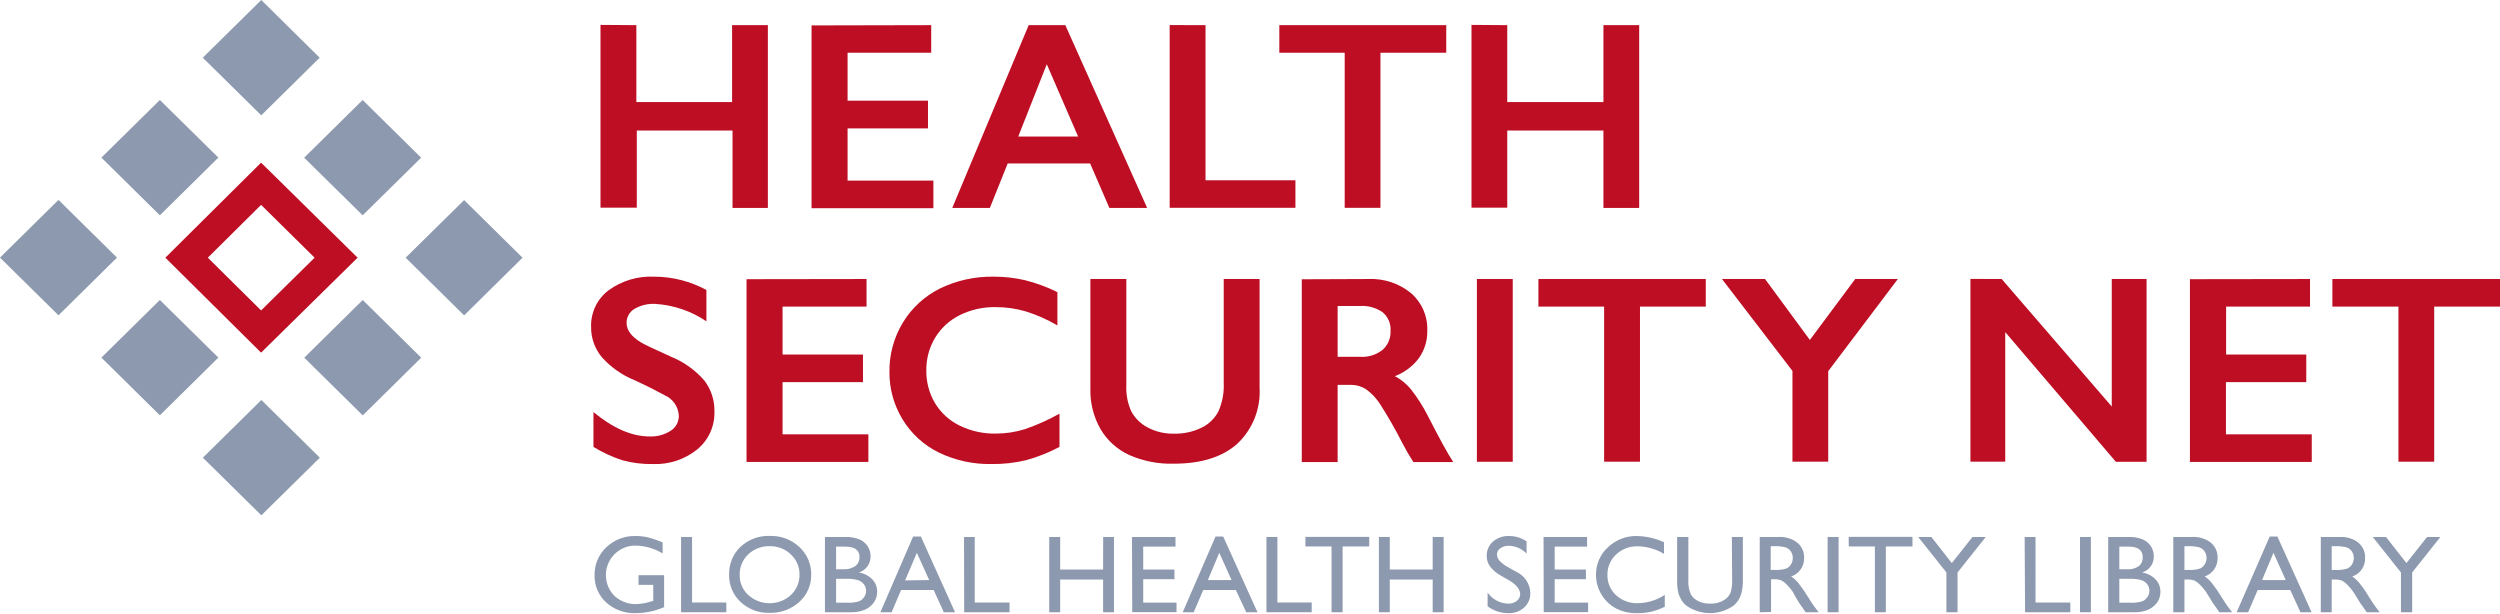
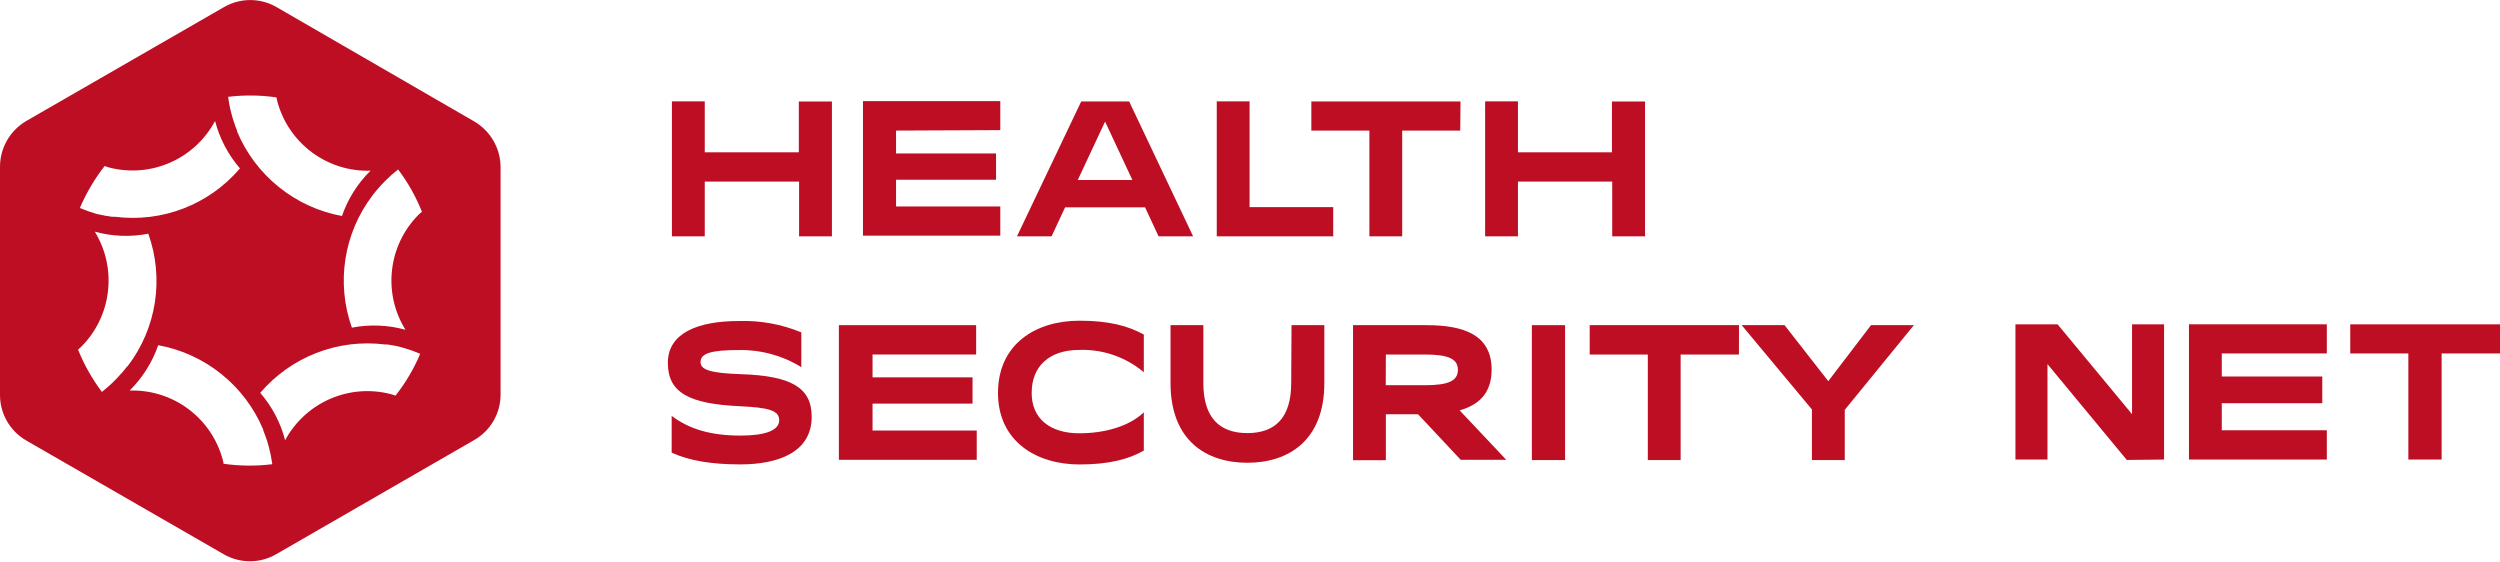
- <svg xmlns="http://www.w3.org/2000/svg" viewBox="0 0 287.26 70.45">
+ <svg xmlns="http://www.w3.org/2000/svg" viewBox="0 0 380.81 85.5">
  <defs>
-     <style>.cls-1{fill:#8d99ae;}.cls-2{fill:#be0e23;}</style>
+     <style>.cls-1{fill:#be0e23;}</style>
  </defs>
  <g id="Layer_2" data-name="Layer 2">
    <g id="Layer_1-2" data-name="Layer 1">
-       <path class="cls-1" d="M73.37,66.09h2.94v3.67a8.11,8.11,0,0,1-3.21.69,4.83,4.83,0,0,1-3.48-1.25,4.12,4.12,0,0,1-1.3-3.09,4.27,4.27,0,0,1,1.35-3.23,4.69,4.69,0,0,1,3.38-1.29,5.92,5.92,0,0,1,1.41.16,11.32,11.32,0,0,1,1.68.58v1.26a6.25,6.25,0,0,0-3.12-.9,3.36,3.36,0,0,0-2.42,1,3.4,3.4,0,0,0,0,4.78,3.56,3.56,0,0,0,2.54.94,6.22,6.22,0,0,0,1.8-.34l.12,0V67.2H73.37Z" />
-       <path class="cls-1" d="M78.26,61.7h1.26v7.53h3.94v1.12h-5.2Z" />
-       <path class="cls-1" d="M88.47,61.58a4.73,4.73,0,0,1,3.38,1.27A4.2,4.2,0,0,1,93.21,66a4.13,4.13,0,0,1-1.37,3.17,4.92,4.92,0,0,1-3.44,1.25,4.63,4.63,0,0,1-3.3-1.25,4.12,4.12,0,0,1-1.32-3.14,4.26,4.26,0,0,1,1.32-3.21A4.67,4.67,0,0,1,88.47,61.58Zm0,1.18a3.47,3.47,0,0,0-2.48.92,3.17,3.17,0,0,0-1,2.38,3.06,3.06,0,0,0,1,2.32,3.65,3.65,0,0,0,4.88,0,3.18,3.18,0,0,0,1-2.36,3.1,3.1,0,0,0-1-2.32A3.37,3.37,0,0,0,88.52,62.76Z" />
-       <path class="cls-1" d="M97.79,70.35h-3V61.7h2.3a4.08,4.08,0,0,1,1.69.29,2.14,2.14,0,0,1,.93.79,2.18,2.18,0,0,1,.32,1.17,1.9,1.9,0,0,1-1.34,1.83,2.74,2.74,0,0,1,1.53.78,2,2,0,0,1,.57,1.43,2.11,2.11,0,0,1-.35,1.19,2.53,2.53,0,0,1-1,.85A3.92,3.92,0,0,1,97.79,70.35Zm-.64-7.54H96.07v2.6h.84A2.17,2.17,0,0,0,98.34,65a1.26,1.26,0,0,0,.42-1C98.76,63.22,98.22,62.81,97.15,62.81Zm.1,3.7H96.07v2.74h1.24a4,4,0,0,0,1.4-.16,1.34,1.34,0,0,0,.59-.49,1.25,1.25,0,0,0,.22-.72,1.2,1.2,0,0,0-.24-.72,1.39,1.39,0,0,0-.66-.49A4.2,4.2,0,0,0,97.25,66.51Z" />
-       <path class="cls-1" d="M104.92,61.65h.89l3.93,8.7h-1.29l-1.17-2.56h-3.74l-1.09,2.56h-1.29Zm1.85,5-1.42-3.13L104,66.69Z" />
-       <path class="cls-1" d="M110.77,61.7H112v7.53h4v1.12h-5.21Z" />
-       <path class="cls-1" d="M126.76,61.7H128v8.65h-1.25V66.59h-4.93v3.76h-1.26V61.7h1.26v3.74h4.93Z" />
-       <path class="cls-1" d="M130.07,61.7h5v1.11h-3.71v2.63h3.59v1.11h-3.59v2.69h3.83v1.1h-5.09Z" />
-       <path class="cls-1" d="M139.67,61.65h.88l3.94,8.7H143.2L142,67.79h-3.74l-1.1,2.56H135.9Zm1.84,5-1.41-3.13-1.31,3.13Z" />
-       <path class="cls-1" d="M145.52,61.7h1.26v7.53h3.94v1.12h-5.2Z" />
-       <path class="cls-1" d="M150,61.69h7.33v1.1h-3.06v7.56H153V62.79h-3Z" />
-       <path class="cls-1" d="M164.62,61.7h1.26v8.65h-1.26V66.59h-4.93v3.76h-1.25V61.7h1.25v3.74h4.93Z" />
-       <path class="cls-1" d="M173.48,66.73l-1-.57a4.2,4.2,0,0,1-1.27-1.07,2,2,0,0,1-.38-1.2,2.12,2.12,0,0,1,.72-1.66,2.66,2.66,0,0,1,1.86-.64,3.61,3.61,0,0,1,2,.61v1.41a2.92,2.92,0,0,0-2-.9,1.68,1.68,0,0,0-1,.28.82.82,0,0,0-.4.72,1.09,1.09,0,0,0,.29.72,3.74,3.74,0,0,0,.94.72l1,.56a2.76,2.76,0,0,1,1.6,2.4,2.17,2.17,0,0,1-.7,1.69,2.57,2.57,0,0,1-1.84.65,3.88,3.88,0,0,1-2.37-.79V68.09a3,3,0,0,0,2.36,1.27,1.52,1.52,0,0,0,1-.32,1,1,0,0,0,.39-.81C174.63,67.7,174.25,67.2,173.48,66.73Z" />
-       <path class="cls-1" d="M177.36,61.7h5v1.11h-3.72v2.63h3.59v1.11h-3.59v2.69h3.84v1.1h-5.1Z" />
-       <path class="cls-1" d="M191.29,68.35v1.36a6.56,6.56,0,0,1-3.19.74,4.93,4.93,0,0,1-2.49-.58,4.36,4.36,0,0,1-1.62-1.6,4.29,4.29,0,0,1-.6-2.21,4.21,4.21,0,0,1,1.37-3.18,4.71,4.71,0,0,1,3.37-1.29,8.09,8.09,0,0,1,3.07.71v1.34a6.11,6.11,0,0,0-3-.87,3.48,3.48,0,0,0-2.5.94,3.1,3.1,0,0,0-1,2.35,3.07,3.07,0,0,0,1,2.34,3.54,3.54,0,0,0,2.51.91A5.75,5.75,0,0,0,191.29,68.35Z" />
-       <path class="cls-1" d="M199,61.7h1.26v4.91a5.69,5.69,0,0,1-.15,1.51,3.31,3.31,0,0,1-.36.84,3.1,3.1,0,0,1-.53.61,4.71,4.71,0,0,1-5.48,0,2.56,2.56,0,0,1-.53-.61,3.48,3.48,0,0,1-.36-.82,6.3,6.3,0,0,1-.14-1.54V61.7H194v4.91a3.56,3.56,0,0,0,.29,1.7,1.92,1.92,0,0,0,.85.76,2.94,2.94,0,0,0,1.37.29,2.81,2.81,0,0,0,1.82-.57,1.78,1.78,0,0,0,.53-.73,4.41,4.41,0,0,0,.17-1.45Z" />
-       <path class="cls-1" d="M202.2,70.35V61.7h2.2a3.21,3.21,0,0,1,2.11.65,2.16,2.16,0,0,1,.79,1.76,2.17,2.17,0,0,1-1.49,2.13,3.78,3.78,0,0,1,.83.75,16.48,16.48,0,0,1,1.13,1.64c.3.49.55.86.73,1.1l.47.62h-1.5l-.38-.57-.08-.1-.24-.34-.39-.63L206,68a7.9,7.9,0,0,0-.71-.85,2.56,2.56,0,0,0-.59-.45,2,2,0,0,0-.87-.14h-.33v3.76Zm1.64-7.59h-.38v2.73h.48a3.81,3.81,0,0,0,1.31-.16,1.24,1.24,0,0,0,.55-.49,1.41,1.41,0,0,0,.2-.74,1.37,1.37,0,0,0-.22-.74,1.22,1.22,0,0,0-.62-.47A4.63,4.63,0,0,0,203.84,62.76Z" />
-       <path class="cls-1" d="M210,61.7h1.26v8.65H210Z" />
-       <path class="cls-1" d="M212.42,61.69h7.33v1.1h-3.06v7.56h-1.26V62.79h-3Z" />
-       <path class="cls-1" d="M226.65,61.7h1.52l-3.24,4.08v4.57h-1.28V65.78l-3.24-4.08h1.51l2.35,3Z" />
-       <path class="cls-1" d="M232.64,61.7h1.25v7.53h4v1.12h-5.2Z" />
-       <path class="cls-1" d="M239,61.7h1.25v8.65H239Z" />
-       <path class="cls-1" d="M245.24,70.35h-3V61.7h2.3a4,4,0,0,1,1.69.29,2.14,2.14,0,0,1,.93.79,2.1,2.1,0,0,1,.32,1.17,1.88,1.88,0,0,1-1.34,1.83,2.74,2.74,0,0,1,1.53.78,2,2,0,0,1,.57,1.43,2.1,2.1,0,0,1-.34,1.19,2.56,2.56,0,0,1-1,.85A3.88,3.88,0,0,1,245.24,70.35Zm-.63-7.54h-1.09v2.6h.84a2.15,2.15,0,0,0,1.43-.38,1.26,1.26,0,0,0,.42-1C246.21,63.22,245.68,62.81,244.61,62.81Zm.09,3.7h-1.18v2.74h1.24a4,4,0,0,0,1.4-.16,1.34,1.34,0,0,0,.59-.49,1.26,1.26,0,0,0,0-1.44,1.42,1.42,0,0,0-.67-.49A4.2,4.2,0,0,0,244.7,66.51Z" />
-       <path class="cls-1" d="M249.72,70.35V61.7h2.19a3.25,3.25,0,0,1,2.12.65,2.18,2.18,0,0,1,.78,1.76,2.21,2.21,0,0,1-.39,1.31,2.23,2.23,0,0,1-1.09.82,3.75,3.75,0,0,1,.82.75,14.91,14.91,0,0,1,1.13,1.64c.3.49.55.86.73,1.1l.47.62H255l-.38-.57-.07-.1-.25-.34-.39-.63-.42-.68a6.88,6.88,0,0,0-.71-.85,2.77,2.77,0,0,0-.58-.45,2.07,2.07,0,0,0-.88-.14H251v3.76Zm1.63-7.59H251v2.73h.48a3.77,3.77,0,0,0,1.31-.16,1.24,1.24,0,0,0,.55-.49,1.41,1.41,0,0,0,.2-.74,1.29,1.29,0,0,0-.22-.74,1.18,1.18,0,0,0-.62-.47A4.63,4.63,0,0,0,251.35,62.76Z" />
-       <path class="cls-1" d="M260.8,61.65h.88l3.93,8.7h-1.28l-1.17-2.56h-3.74l-1.1,2.56H257Zm1.84,5-1.41-3.13-1.31,3.13Z" />
-       <path class="cls-1" d="M266.67,70.35V61.7h2.2a3.22,3.22,0,0,1,2.11.65,2.18,2.18,0,0,1,.78,1.76,2.15,2.15,0,0,1-1.48,2.13,3.75,3.75,0,0,1,.82.75,13.61,13.61,0,0,1,1.13,1.64c.31.49.55.86.74,1.1l.46.62h-1.49l-.39-.57-.07-.1-.25-.34-.39-.63-.42-.68a6.1,6.1,0,0,0-.71-.85,2.54,2.54,0,0,0-.58-.45,2.07,2.07,0,0,0-.88-.14h-.33v3.76Zm1.63-7.59h-.38v2.73h.48a3.77,3.77,0,0,0,1.31-.16,1.19,1.19,0,0,0,.55-.49,1.41,1.41,0,0,0,.2-.74,1.29,1.29,0,0,0-.22-.74,1.18,1.18,0,0,0-.62-.47A4.54,4.54,0,0,0,268.3,62.76Z" />
-       <path class="cls-1" d="M278.88,61.7h1.53l-3.24,4.08v4.57h-1.29V65.78l-3.24-4.08h1.52l2.35,3Z" />
-       <path class="cls-2" d="M73.12,2.89v8.84h11V2.89h4.11v21H84.17V15h-11v8.86H69v-21Z" />
-       <path class="cls-2" d="M107,2.89V6.06H97.39v5.51h9.24v3.18H97.39v6h9.86v3.17h-14v-21Z" />
-       <path class="cls-2" d="M122.41,2.89l9.4,21h-4.34l-2.21-5.11h-9.47l-2.05,5.11h-4.32l8.78-21ZM117,15.69h6.88l-3.6-8.31Z" />
-       <path class="cls-2" d="M138.52,2.89V20.71h10.33v3.17H134.4v-21Z" />
-       <path class="cls-2" d="M166.18,2.89V6.06h-7.56V23.88h-4.11V6.06H147V2.89Z" />
-       <path class="cls-2" d="M173.19,2.89v8.84h11.05V2.89h4.11v21h-4.11V15H173.19v8.86h-4.11v-21Z" />
-       <path class="cls-2" d="M75.17,31.79a12.59,12.59,0,0,1,6,1.53v3.6a11.81,11.81,0,0,0-5.86-2,4.3,4.3,0,0,0-2.44.59A1.83,1.83,0,0,0,72,37.13c0,.8.54,1.53,1.63,2.2.3.2,1.48.76,3.52,1.68a10.07,10.07,0,0,1,3.78,2.71,5.64,5.64,0,0,1,1.16,3.57,5.42,5.42,0,0,1-2,4.37A7.64,7.64,0,0,1,75,53.32a12.45,12.45,0,0,1-3.51-.44,15.7,15.7,0,0,1-3.3-1.53v-4c2.27,1.87,4.42,2.8,6.43,2.8a4.19,4.19,0,0,0,2.44-.65A2,2,0,0,0,78,47.79a2.7,2.7,0,0,0-1.62-2.37c-.89-.49-2-1.06-3.46-1.73a10.14,10.14,0,0,1-3.75-2.63,5.32,5.32,0,0,1-1.25-3.49,5.08,5.08,0,0,1,2-4.21A8.27,8.27,0,0,1,75.17,31.79Z" />
-       <path class="cls-2" d="M99.57,32.06v3.17H89.92v5.51h9.24v3.17H89.92v6h9.86v3.17h-14v-21Z" />
-       <path class="cls-2" d="M114.2,31.79a15.58,15.58,0,0,1,3.55.4,18.07,18.07,0,0,1,3.75,1.38v3.82a17.7,17.7,0,0,0-3.64-1.61,12.15,12.15,0,0,0-3.48-.49,8.92,8.92,0,0,0-4.1.92,6.9,6.9,0,0,0-2.84,2.61,7.07,7.07,0,0,0-1,3.74,7.16,7.16,0,0,0,1,3.77,6.77,6.77,0,0,0,2.84,2.58,9.06,9.06,0,0,0,4.11.91,11.22,11.22,0,0,0,3.35-.5,23.59,23.59,0,0,0,4-1.79v3.82a18.72,18.72,0,0,1-3.81,1.52,16.27,16.27,0,0,1-4.05.45,13.32,13.32,0,0,1-6-1.32,10,10,0,0,1-4.17-3.81,10.29,10.29,0,0,1-1.51-5.45,10.66,10.66,0,0,1,1.56-5.7A10.42,10.42,0,0,1,108,33.15,13.65,13.65,0,0,1,114.2,31.79Z" />
-       <path class="cls-2" d="M129.42,32.06V44.27a6.58,6.58,0,0,0,.57,3,4.48,4.48,0,0,0,1.87,1.84,6.11,6.11,0,0,0,3,.72,6.86,6.86,0,0,0,3.21-.69A4.27,4.27,0,0,0,140,47.27a7.19,7.19,0,0,0,.61-3.27V32.06h4.12V44.53A8.21,8.21,0,0,1,142.16,51c-1.72,1.52-4.14,2.28-7.28,2.28a11.83,11.83,0,0,1-5.13-1,7.38,7.38,0,0,1-3.31-3,8.88,8.88,0,0,1-1.15-4.6V32.06Z" />
-       <path class="cls-2" d="M157.25,32.06a7.2,7.2,0,0,1,4.89,1.63A5.4,5.4,0,0,1,164,38a5.26,5.26,0,0,1-.94,3.12,6.14,6.14,0,0,1-2.78,2.1,6.17,6.17,0,0,1,1.81,1.47,18.57,18.57,0,0,1,2,3.14c1.3,2.54,2.26,4.3,2.89,5.26H162.4a24.76,24.76,0,0,1-1.28-2.21,51.85,51.85,0,0,0-2.59-4.52,6.3,6.3,0,0,0-1.59-1.65,3.22,3.22,0,0,0-1.75-.49H153.7v8.87h-4.12v-21ZM156.32,41a3.74,3.74,0,0,0,2.53-.79,2.74,2.74,0,0,0,.93-2.18,2.57,2.57,0,0,0-.92-2.16,4.13,4.13,0,0,0-2.6-.71H153.7V41Z" />
-       <path class="cls-2" d="M173.82,32.06v21H169.7v-21Z" />
-       <path class="cls-2" d="M196,32.06v3.17h-7.56V53.05h-4.12V35.23h-7.55V32.06Z" />
-       <path class="cls-2" d="M202.81,32.06l5.15,7,5.21-7h4.9l-8,10.59v10.4h-4.11V42.62l-8.1-10.56Z" />
-       <path class="cls-2" d="M230,32.06l12.65,14.65V32.06h4v21h-3.53L230.41,38.16V53.05h-4v-21Z" />
-       <path class="cls-2" d="M265.43,32.06v3.17h-9.64v5.51H265v3.17h-9.23v6h9.86v3.17h-14v-21Z" />
-       <path class="cls-2" d="M287.26,32.06v3.17H279.7V53.05h-4.11V35.23H268V32.06Z" />
-       <polygon class="cls-1" points="36.73 6.63 30.02 13.25 23.3 6.63 30.02 0 36.73 6.63" />
-       <polygon class="cls-1" points="48.39 18.12 41.67 24.74 34.95 18.12 41.67 11.49 48.39 18.12" />
-       <polygon class="cls-1" points="60.04 29.61 53.33 36.24 46.61 29.61 53.33 22.99 60.04 29.61" />
-       <polygon class="cls-1" points="25.09 18.11 18.37 24.74 11.65 18.11 18.37 11.49 25.09 18.11" />
-       <polygon class="cls-1" points="48.4 41.1 41.68 47.73 34.96 41.1 41.68 34.47 48.4 41.1" />
-       <polygon class="cls-1" points="13.44 29.6 6.72 36.23 0 29.6 6.72 22.97 13.44 29.6" />
-       <polygon class="cls-1" points="25.09 41.09 18.37 47.72 11.65 41.09 18.37 34.47 25.09 41.09" />
-       <polygon class="cls-1" points="36.75 52.59 30.03 59.21 23.31 52.59 30.03 45.96 36.75 52.59" />
-       <path class="cls-2" d="M30,18.69,19,29.61,30,40.52,41.09,29.61ZM23.88,29.61,30,23.54l6.15,6.07L30,35.67Z" />
+       <path class="cls-1" d="M75.12,21.37a8.08,8.08,0,0,0-3-2.94L42.12,1.08a8,8,0,0,0-8,0L4,18.43a8.08,8.08,0,0,0-4,7V60.1a8,8,0,0,0,4,7L34.07,84.42a8,8,0,0,0,8,0L72.16,67.07a7.93,7.93,0,0,0,3-2.94,8,8,0,0,0,1.09-4V25.4A8.06,8.06,0,0,0,75.12,21.37Zm-33-6.53c0,.2.08.42.13.63A14.23,14.23,0,0,0,56.44,26a17.85,17.85,0,0,0-4.35,6.9,21.36,21.36,0,0,1-9.61-4.41,21.47,21.47,0,0,1-6.36-8.45.24.24,0,0,0,0-.12l-.25-.64a.92.92,0,0,1-.09-.28,2.9,2.9,0,0,1-.16-.47l-.14-.4-.08-.28a3.8,3.8,0,0,1-.14-.51,19.12,19.12,0,0,1-.51-2.59A27.71,27.71,0,0,1,42.14,14.84ZM15.94,25.29l.62.21a14.25,14.25,0,0,0,16.2-7.07,18,18,0,0,0,3.79,7.22,21.4,21.4,0,0,1-19,7.37h-.27L16.91,33a6.17,6.17,0,0,1-.62-.11h-.1c-.51-.1-1-.21-1.51-.31a22.75,22.75,0,0,1-2.51-.9A28.37,28.37,0,0,1,15.94,25.29Zm3.39,30.57-.43.54-.19.23-.34.37a2.8,2.8,0,0,1-.28.31l-.18.2-.39.4a19.85,19.85,0,0,1-2,1.79,28.58,28.58,0,0,1-3.63-6.44c.16-.15.33-.29.48-.44a14.21,14.21,0,0,0,4.07-8.41,14.25,14.25,0,0,0-2-9.12,17.83,17.83,0,0,0,8.15.31,21.46,21.46,0,0,1,1,10.48,21.41,21.41,0,0,1-4.13,9.68ZM34.05,70.64c0-.21-.08-.42-.13-.64A14.22,14.22,0,0,0,19.75,59.49a18,18,0,0,0,4.35-6.91,21.55,21.55,0,0,1,16,12.87.2.2,0,0,0,0,.11c.08.22.16.43.25.65s.07.18.09.27a2.52,2.52,0,0,1,.17.48,1.38,1.38,0,0,1,.13.39l.08.28a4.5,4.5,0,0,1,.14.49,20.83,20.83,0,0,1,.52,2.59A28.2,28.2,0,0,1,34.05,70.64Zm26.2-10.38c-.21-.07-.4-.14-.62-.2a14.23,14.23,0,0,0-16.2,7,17.87,17.87,0,0,0-3.79-7.22,21.47,21.47,0,0,1,19-7.37H59l.34.05.61.11H60a12.79,12.79,0,0,1,1.51.37,20.08,20.08,0,0,1,2.5.89A27.9,27.9,0,0,1,60.25,60.26Zm4-28-.49.44a14.23,14.23,0,0,0-2,17.53,17.87,17.87,0,0,0-8.16-.32,21.4,21.4,0,0,1,3.15-20.15l.07-.1.44-.55.19-.22.33-.38c.09-.1.18-.21.28-.31l.19-.2.39-.41a21.06,21.06,0,0,1,2-1.78,27.78,27.78,0,0,1,3.63,6.44Z" />
+       <path class="cls-1" d="M126.72,15.46V36h-5V27.66H107.35V36h-5V15.44h5V23.2h14.33V15.46Z" />
+       <path class="cls-1" d="M136.49,19.89v3.49h15.23v4H136.49v4.07h15.88v4.45H131.45V15.4h20.92v4.42Z" />
+       <path class="cls-1" d="M174.42,31.58H162.24L160.18,36h-5.27l9.78-20.54H172L181.74,36h-5.26Zm-1.93-4.16-4.16-8.9-4.16,8.9Z" />
+       <path class="cls-1" d="M203.08,31.55V36H185.34V15.44h5V31.55Z" />
+       <path class="cls-1" d="M222.43,19.89h-8.84V36h-5V19.89h-8.84V15.46h22.72Z" />
+       <path class="cls-1" d="M250.58,15.46V36h-5V27.66H231.22V36h-5V15.44h5V23.2h14.32V15.46Z" />
+       <path class="cls-1" d="M329.64,49.4V70l-5.68.06L311.88,55.46V70H307V49.4h6.42l11.34,13.69V49.4Z" />
+       <path class="cls-1" d="M338.43,53.84v3.51h15.31v4.07H338.43v4.12h16V70h-21V49.4h21v4.44Z" />
+       <path class="cls-1" d="M380.81,53.84h-8.89V70h-5.07V53.84H358V49.4h22.86Z" />
+       <path class="cls-1" d="M112.73,61.88c-7.88-.36-11-2.11-11-6.62s4.54-6.36,10.8-6.36a22.9,22.9,0,0,1,9.53,1.73v5.3a17.34,17.34,0,0,0-9.53-2.61c-4.18,0-5.82.5-5.82,1.82,0,1.14,1.29,1.7,6.26,1.86,7.47.26,10.67,2,10.67,6.47,0,5.43-5.09,7.27-10.9,7.27-4.36,0-7.79-.58-10.43-1.79v-5.6c2.67,2,5.92,3,10.46,3,3.9,0,5.92-.82,5.92-2.34S117,62.08,112.73,61.88Z" />
+       <path class="cls-1" d="M132.91,54v3.48h15.23v4H132.91v4.1h15.87v4.46h-21V49.53h20.91V54Z" />
+       <path class="cls-1" d="M164.39,66c3.8,0,7.53-1,9.84-3.19v5.83c-2.34,1.32-5.33,2.11-9.81,2.11-6.45,0-12.4-3.43-12.4-10.9s5.78-11,12.4-11c4.48,0,7.4.78,9.81,2.11v5.74a14.46,14.46,0,0,0-9.81-3.4c-4.6,0-7.27,2.49-7.27,6.54C157.13,63.72,159.91,66,164.39,66Z" />
+       <path class="cls-1" d="M196.73,49.53h5v8.82c0,8.76-5.48,12.14-11.72,12.14S178.3,67.14,178.3,58.35V49.53h5v8.82c0,5.3,2.48,7.62,6.7,7.62s6.68-2.32,6.68-7.62Z" />
+       <path class="cls-1" d="M216,63.1H211.1v7h-5V49.53h11.21c5.77,0,9.9,1.55,9.9,6.77,0,3.51-1.87,5.36-4.87,6.21l7.1,7.53H222.5Zm-4.92-4.42H217c3.67,0,5.07-.68,5.07-2.34S220.68,54,217,54H211.1Z" />
+       <path class="cls-1" d="M238.4,49.53V70.08h-5.06V49.53Z" />
+       <path class="cls-1" d="M264.88,54H256V70.08h-5V54h-8.85V49.53h22.74Z" />
+       <path class="cls-1" d="M281,62.43v7.65h-5V62.37L265.3,49.53h6.53l6.66,8.53L285,49.53h6.53Z" />
    </g>
  </g>
</svg>
